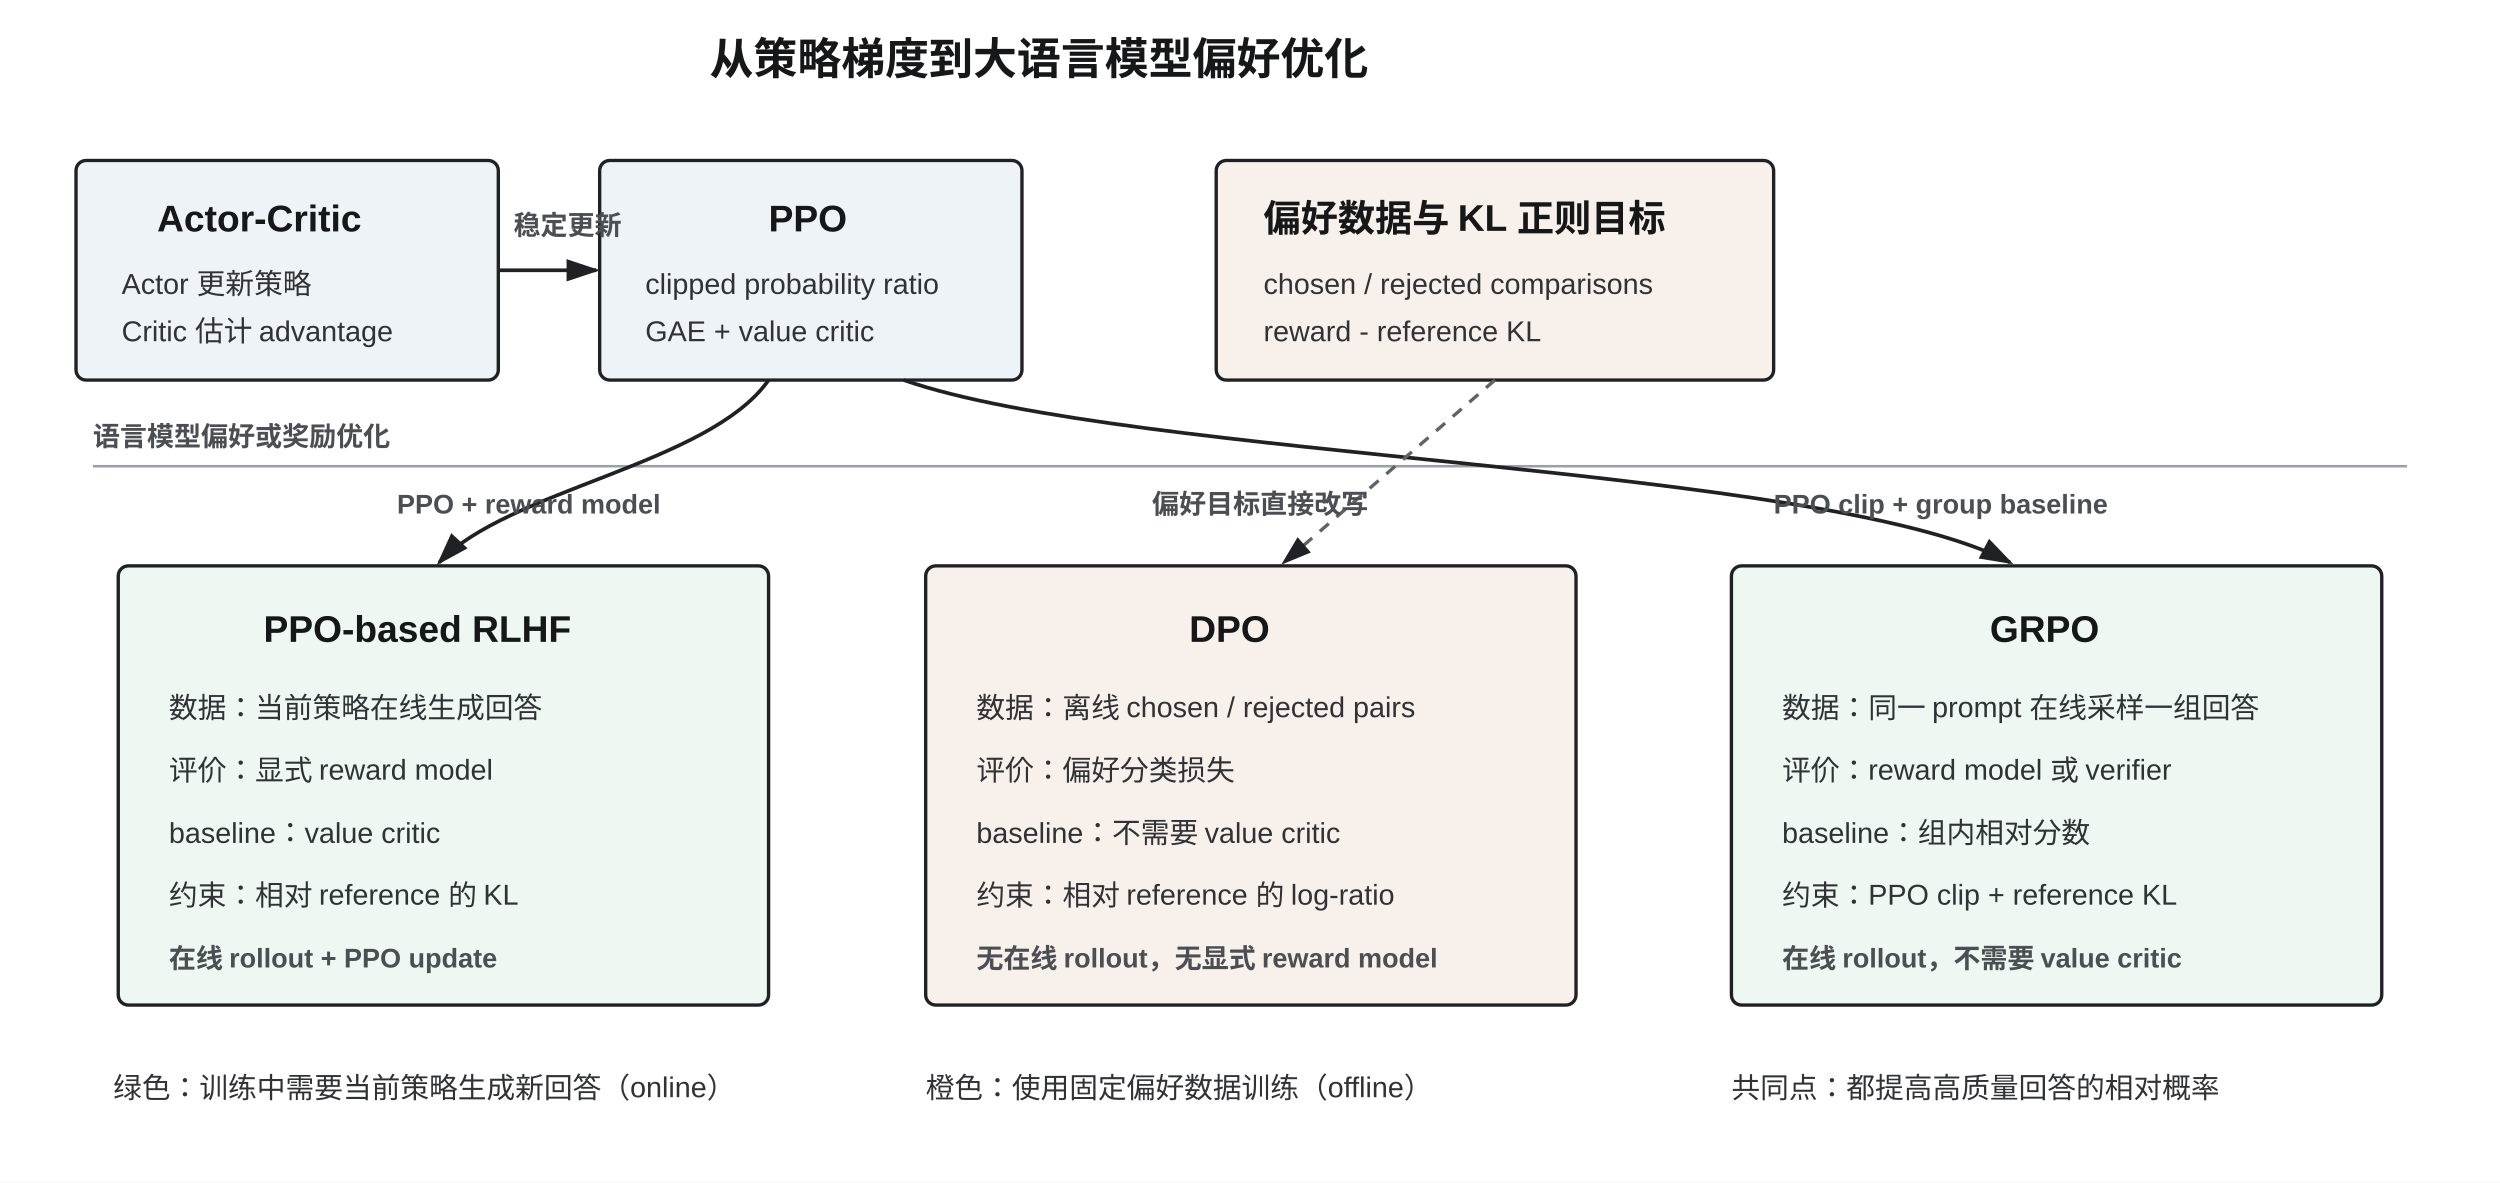
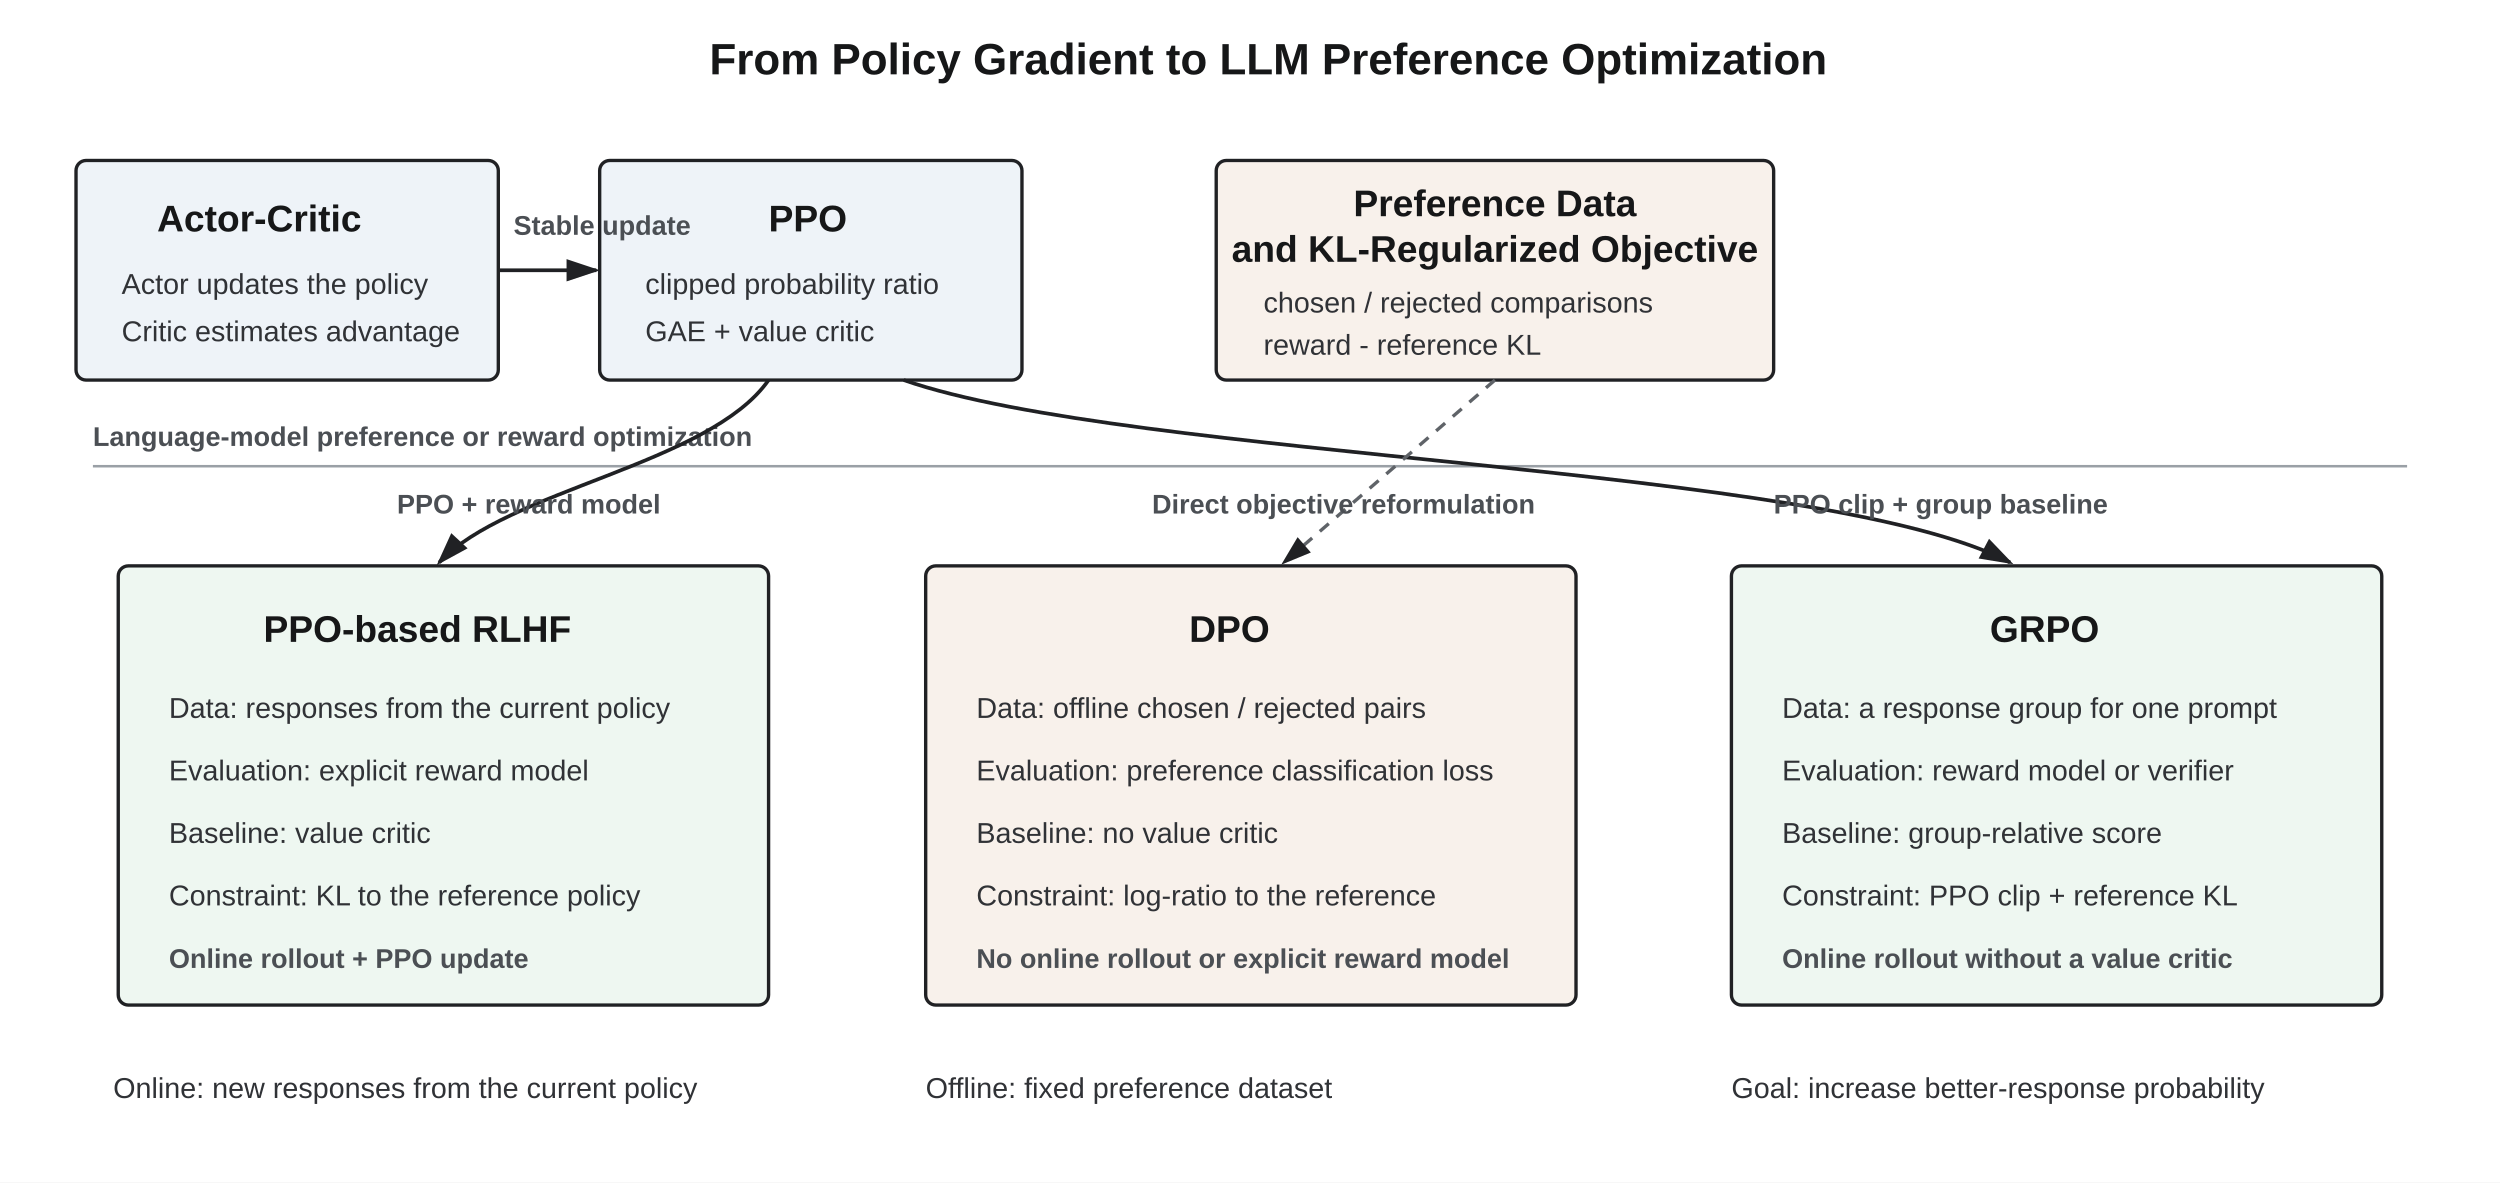
- <svg xmlns="http://www.w3.org/2000/svg" width="1480" height="700" viewBox="0 0 1480 700" role="img" aria-label="从 Actor-Critic 到 PPO-based RLHF、DPO 与 GRPO 的关系图">
+ <svg xmlns="http://www.w3.org/2000/svg" width="1480" height="700" viewBox="0 0 1480 700" role="img" aria-label="Relationship between Actor-Critic, PPO-based RLHF, DPO, and GRPO">
  <defs>
    <marker id="arrow" markerWidth="10" markerHeight="10" refX="8" refY="3" orient="auto">
      <path d="M0,0 L0,6 L9,3 z" fill="#202124" />
    </marker>
    <style>
      .box { fill:#ffffff; stroke:#202124; stroke-width:2; rx:6; }
      .foundation { fill:#eef3f8; }
      .online { fill:#eef7f1; }
      .offline { fill:#f8f1eb; }
-       .title { font-family:"Microsoft YaHei",Arial,sans-serif; font-size:26px; font-weight:700; fill:#161718; }
-       .head { font-family:"Microsoft YaHei",Arial,sans-serif; font-size:22px; font-weight:700; fill:#161718; }
-       .body { font-family:"Microsoft YaHei",Arial,sans-serif; font-size:17px; fill:#303236; }
-       .label { font-family:"Microsoft YaHei",Arial,sans-serif; font-size:16px; font-weight:700; fill:#4b4f54; }
+       .title { font-family:Arial,sans-serif; font-size:26px; font-weight:700; fill:#161718; }
+       .head { font-family:Arial,sans-serif; font-size:22px; font-weight:700; fill:#161718; }
+       .body { font-family:Arial,sans-serif; font-size:17px; fill:#303236; }
+       .label { font-family:Arial,sans-serif; font-size:16px; font-weight:700; fill:#4b4f54; }
      .line { stroke:#202124; stroke-width:2.2; fill:none; marker-end:url(#arrow); }
      .dash { stroke:#5f6368; stroke-width:2; fill:none; stroke-dasharray:7 6; marker-end:url(#arrow); }
      .divider { stroke:#9aa0a6; stroke-width:1.5; }
    </style>
  </defs>
  <rect x="0" y="0" width="1480" height="700" fill="#ffffff" />
-   <text x="420" y="44" class="title">从策略梯度到大语言模型偏好优化</text>
+   <text x="420" y="44" class="title">From Policy Gradient to LLM Preference Optimization</text>
  <rect x="45" y="95" width="250" height="130" class="box foundation" />
  <text x="93" y="137" class="head">Actor-Critic</text>
-   <text x="72" y="174" class="body">Actor 更新策略</text>
-   <text x="72" y="202" class="body">Critic 估计 advantage</text>
+   <text x="72" y="174" class="body">Actor updates the policy</text>
+   <text x="72" y="202" class="body">Critic estimates advantage</text>
  <rect x="355" y="95" width="250" height="130" class="box foundation" />
  <text x="455" y="137" class="head">PPO</text>
  <text x="382" y="174" class="body">clipped probability ratio</text>
  <text x="382" y="202" class="body">GAE + value critic</text>
  <path d="M295 160 L353 160" class="line" />
-   <text x="304" y="139" class="label">稳定更新</text>
+   <text x="304" y="139" class="label">Stable update</text>
  <rect x="720" y="95" width="330" height="130" class="box offline" />
-   <text x="748" y="137" class="head">偏好数据与 KL 正则目标</text>
-   <text x="748" y="174" class="body">chosen / rejected comparisons</text>
-   <text x="748" y="202" class="body">reward - reference KL</text>
+   <text x="885" y="128" class="head" text-anchor="middle">Preference Data</text>
+   <text x="885" y="155" class="head" text-anchor="middle">and KL-Regularized Objective</text>
+   <text x="748" y="185" class="body">chosen / rejected comparisons</text>
+   <text x="748" y="210" class="body">reward - reference KL</text>
  <line x1="55" y1="276" x2="1425" y2="276" class="divider" />
-   <text x="55" y="264" class="label">语言模型偏好或奖励优化</text>
+   <text x="55" y="264" class="label">Language-model preference or reward optimization</text>
  <rect x="70" y="335" width="385" height="260" class="box online" />
  <text x="156" y="380" class="head">PPO-based RLHF</text>
-   <text x="100" y="425" class="body">数据：当前策略在线生成回答</text>
-   <text x="100" y="462" class="body">评价：显式 reward model</text>
-   <text x="100" y="499" class="body">baseline：value critic</text>
-   <text x="100" y="536" class="body">约束：相对 reference 的 KL</text>
-   <text x="100" y="573" class="label">在线 rollout + PPO update</text>
+   <text x="100" y="425" class="body">Data: responses from the current policy</text>
+   <text x="100" y="462" class="body">Evaluation: explicit reward model</text>
+   <text x="100" y="499" class="body">Baseline: value critic</text>
+   <text x="100" y="536" class="body">Constraint: KL to the reference policy</text>
+   <text x="100" y="573" class="label">Online rollout + PPO update</text>
  <rect x="548" y="335" width="385" height="260" class="box offline" />
  <text x="704" y="380" class="head">DPO</text>
-   <text x="578" y="425" class="body">数据：离线 chosen / rejected pairs</text>
-   <text x="578" y="462" class="body">评价：偏好分类损失</text>
-   <text x="578" y="499" class="body">baseline：不需要 value critic</text>
-   <text x="578" y="536" class="body">约束：相对 reference 的 log-ratio</text>
-   <text x="578" y="573" class="label">无在线 rollout，无显式 reward model</text>
+   <text x="578" y="425" class="body">Data: offline chosen / rejected pairs</text>
+   <text x="578" y="462" class="body">Evaluation: preference classification loss</text>
+   <text x="578" y="499" class="body">Baseline: no value critic</text>
+   <text x="578" y="536" class="body">Constraint: log-ratio to the reference</text>
+   <text x="578" y="573" class="label">No online rollout or explicit reward model</text>
  <rect x="1025" y="335" width="385" height="260" class="box online" />
  <text x="1178" y="380" class="head">GRPO</text>
-   <text x="1055" y="425" class="body">数据：同一 prompt 在线采样一组回答</text>
-   <text x="1055" y="462" class="body">评价：reward model 或 verifier</text>
-   <text x="1055" y="499" class="body">baseline：组内相对分数</text>
-   <text x="1055" y="536" class="body">约束：PPO clip + reference KL</text>
-   <text x="1055" y="573" class="label">在线 rollout，不需要 value critic</text>
+   <text x="1055" y="425" class="body">Data: a response group for one prompt</text>
+   <text x="1055" y="462" class="body">Evaluation: reward model or verifier</text>
+   <text x="1055" y="499" class="body">Baseline: group-relative score</text>
+   <text x="1055" y="536" class="body">Constraint: PPO clip + reference KL</text>
+   <text x="1055" y="573" class="label">Online rollout without a value critic</text>
  <path d="M455 225 C420 275 300 290 260 333" class="line" />
  <text x="235" y="304" class="label">PPO + reward model</text>
  <path d="M535 225 C670 272 1080 275 1190 333" class="line" />
  <text x="1050" y="304" class="label">PPO clip + group baseline</text>
  <path d="M885 225 L760 333" class="dash" />
-   <text x="682" y="304" class="label">偏好目标直接改写</text>
-   <text x="67" y="650" class="body">绿色：训练中需要当前策略生成新回答（online）</text>
-   <text x="548" y="650" class="body">橙色：使用固定偏好数据训练（offline）</text>
-   <text x="1025" y="650" class="body">共同点：都提高高质量回答的相对概率</text>
+   <text x="682" y="304" class="label">Direct objective reformulation</text>
+   <text x="67" y="650" class="body">Online: new responses from the current policy</text>
+   <text x="548" y="650" class="body">Offline: fixed preference dataset</text>
+   <text x="1025" y="650" class="body">Goal: increase better-response probability</text>
</svg>
